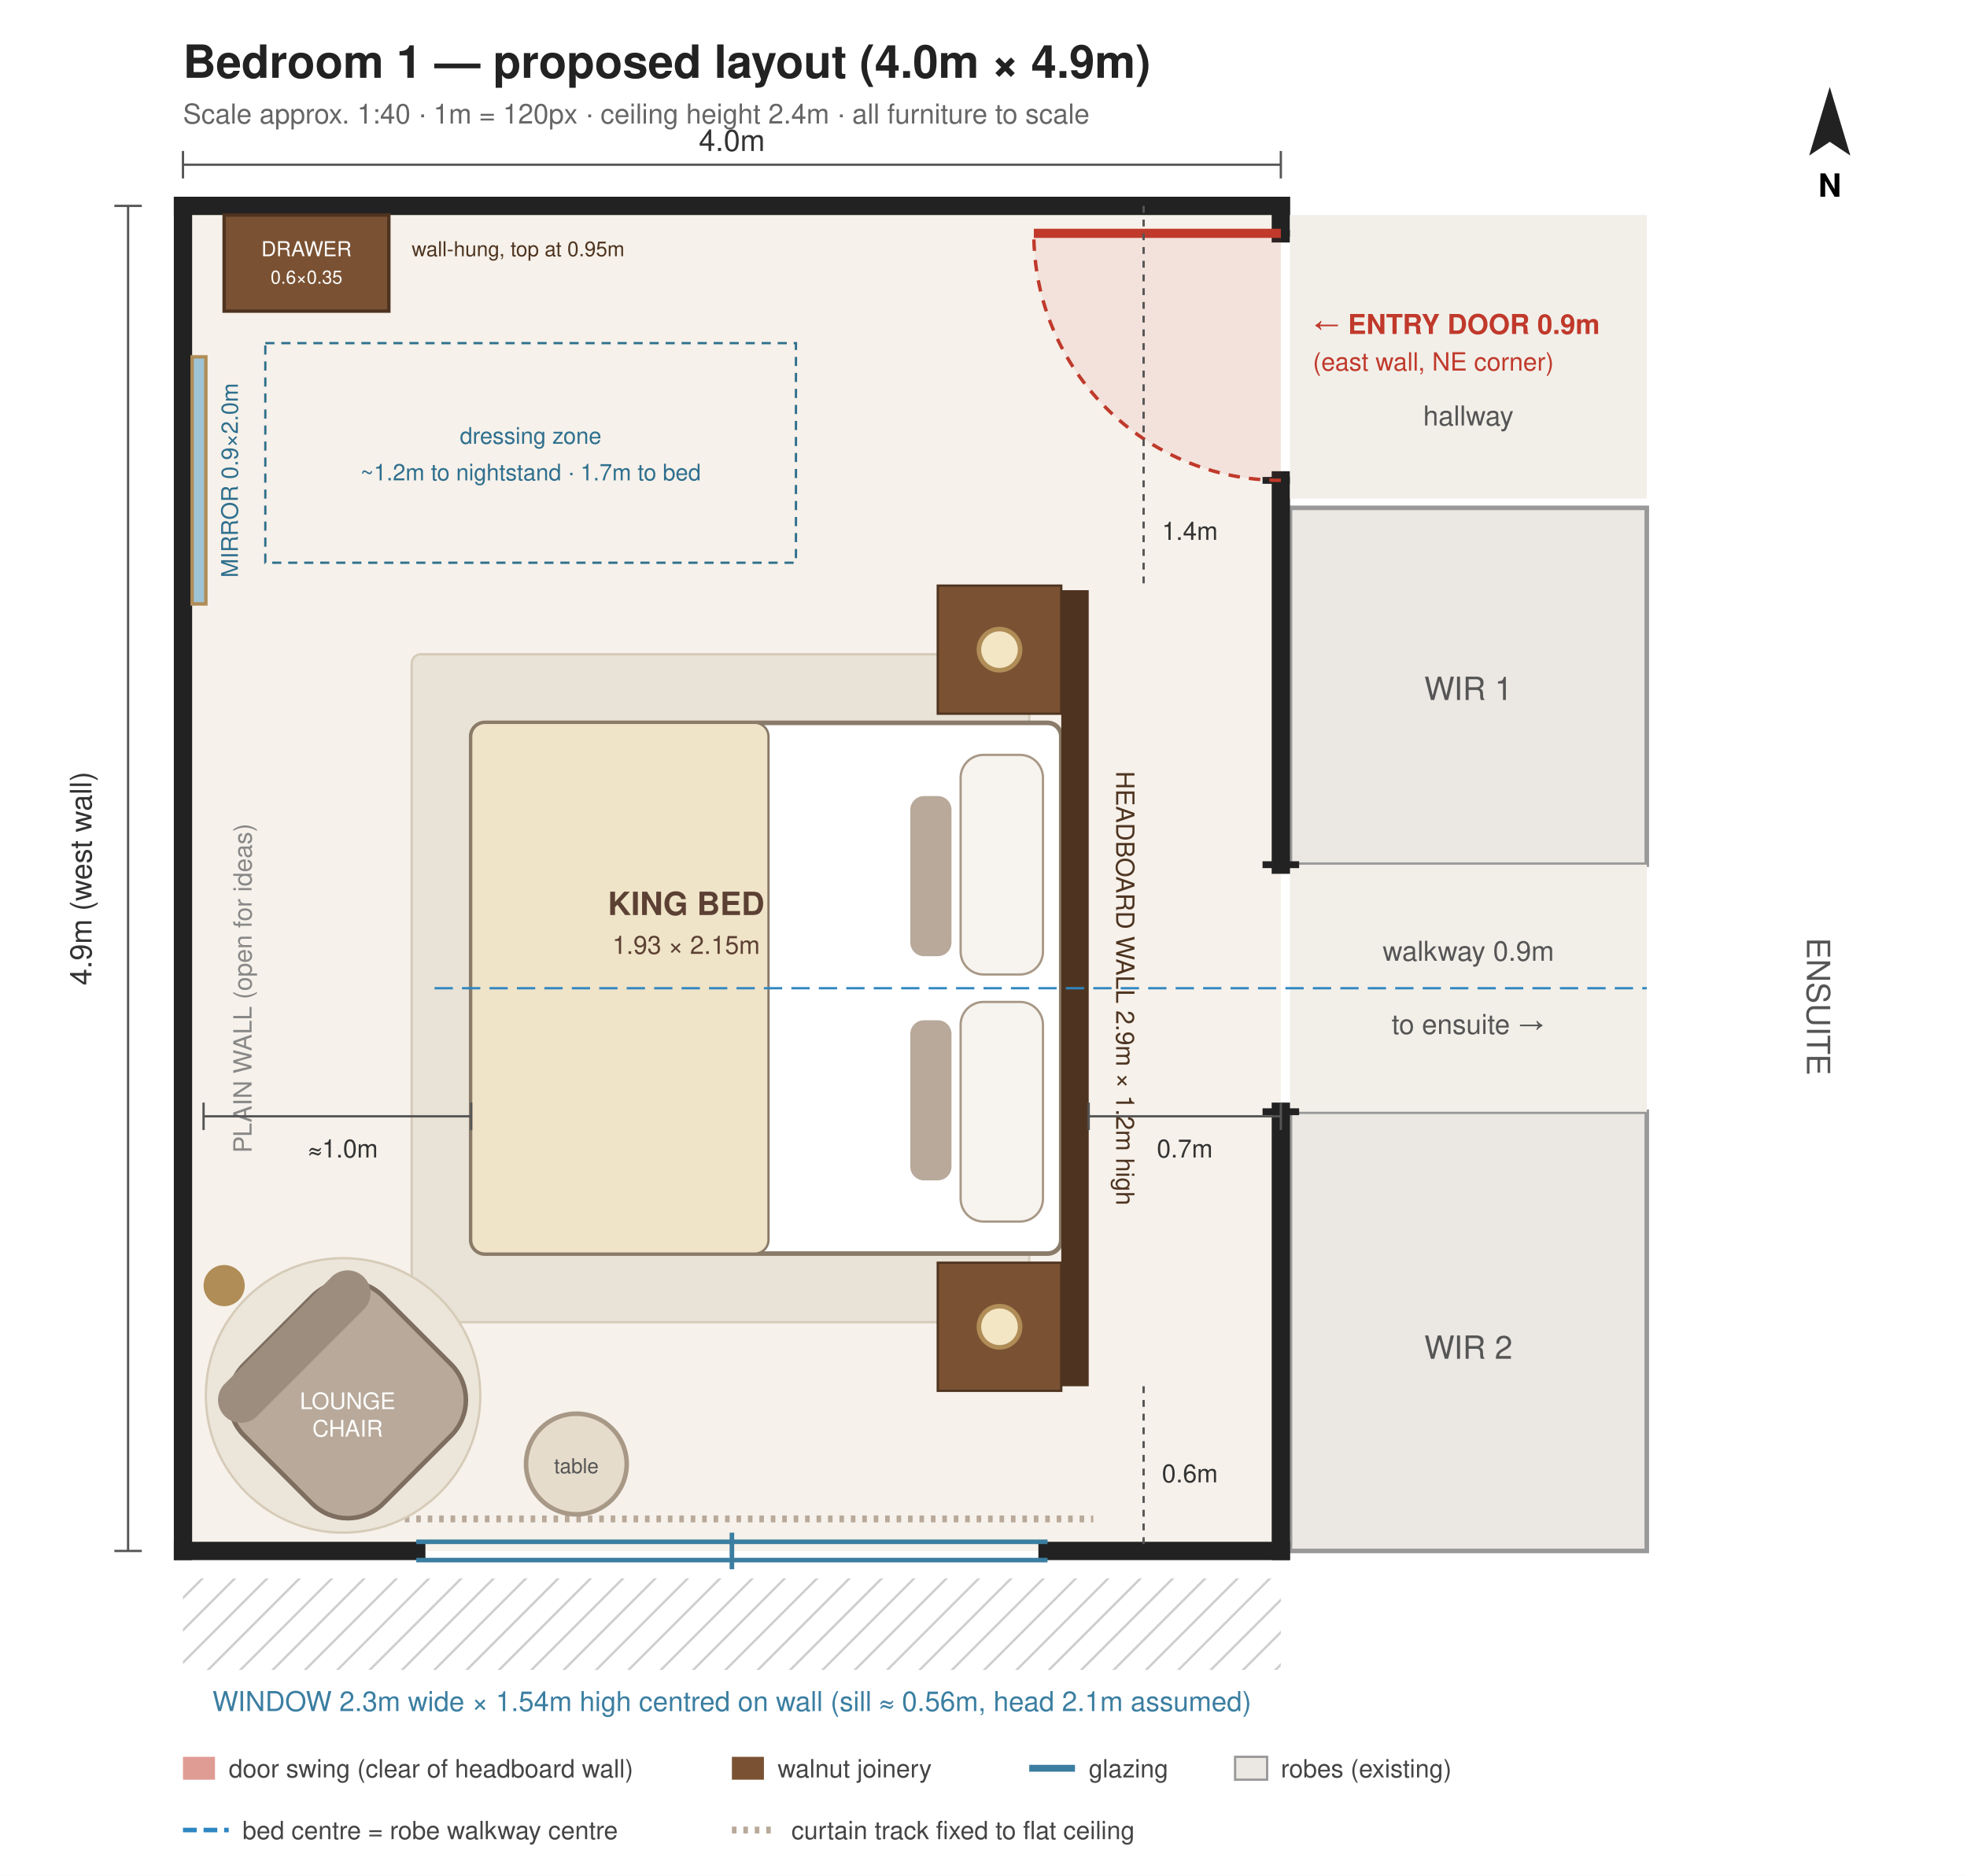
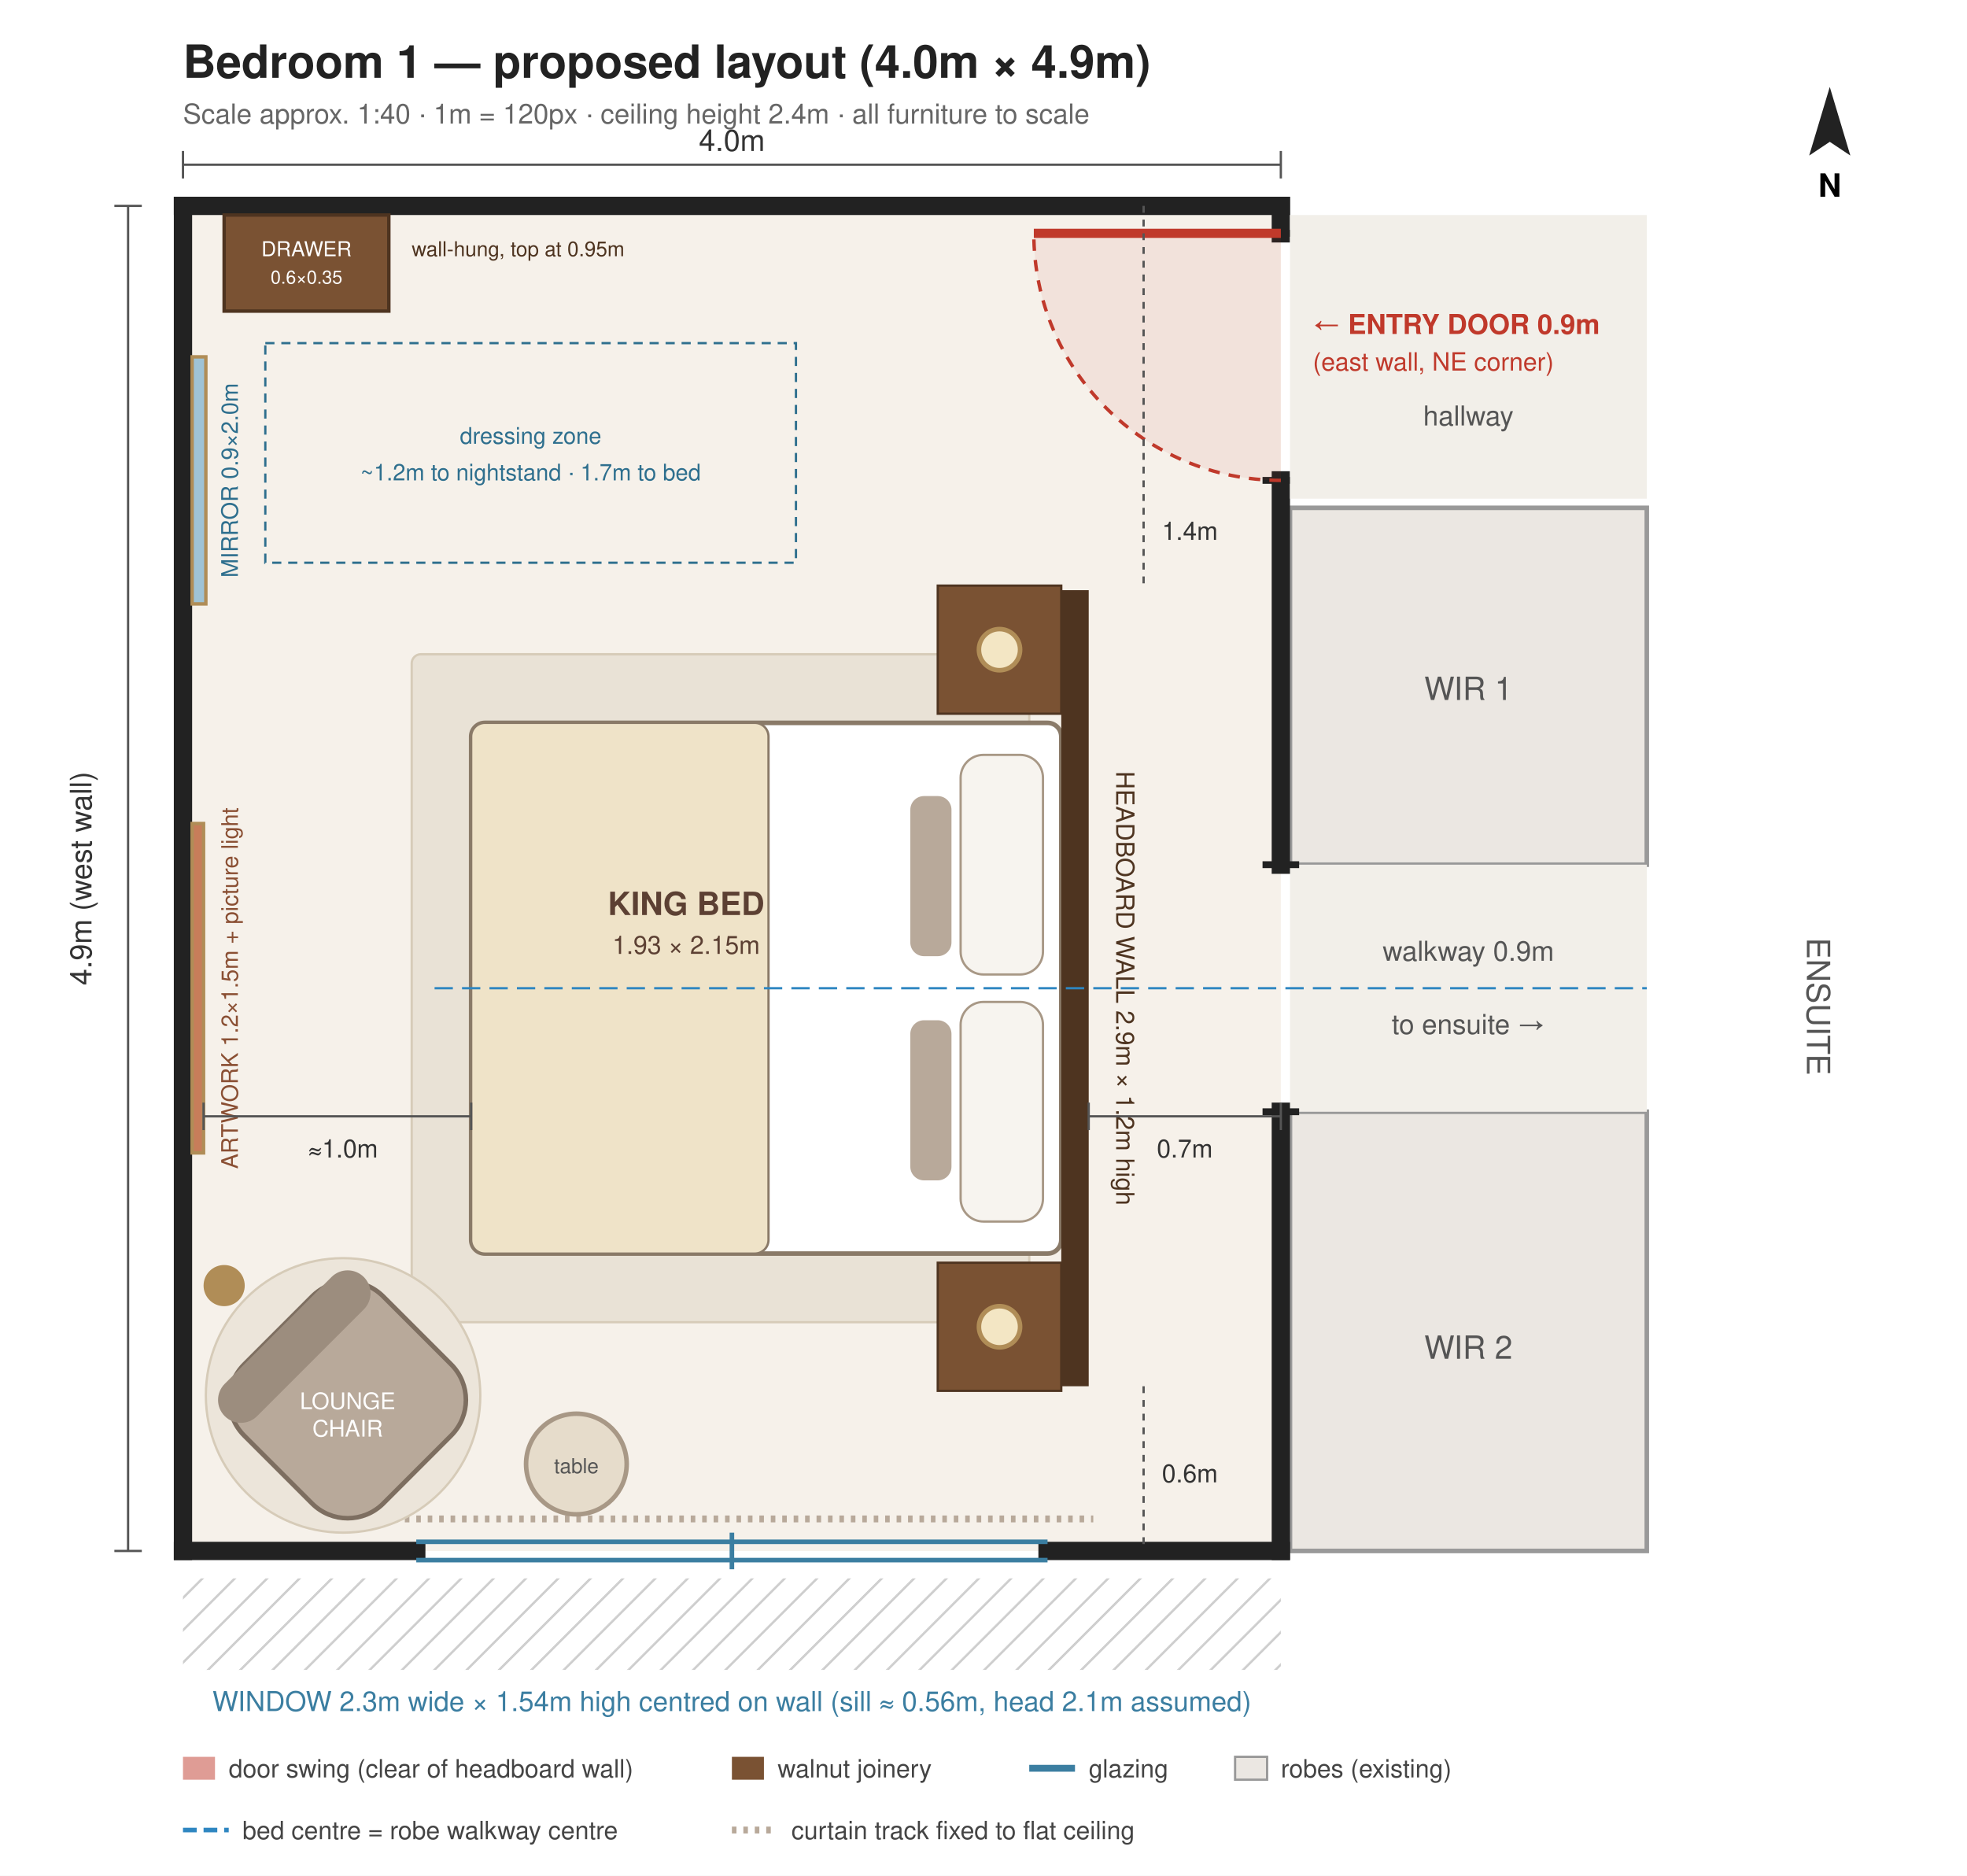
<svg xmlns="http://www.w3.org/2000/svg" width="860" height="820" viewBox="0 0 860 820" font-family="Helvetica, Arial, sans-serif">
  <rect width="860" height="820" fill="#ffffff" />
  <text x="80" y="34" font-size="20" font-weight="bold" fill="#222">Bedroom 1 — proposed layout (4.0m × 4.9m)</text>
  <text x="80" y="54" font-size="12" fill="#666">Scale approx. 1:40 · 1m = 120px · ceiling height 2.4m · all furniture to scale</text>
  <g transform="translate(800,60)">
    <polygon points="0,-22 9,8 0,2 -9,8" fill="#222" />
    <text x="0" y="26" font-size="14" font-weight="bold" text-anchor="middle">N</text>
  </g>
  <rect x="80" y="90" width="480" height="588" fill="#f6f1ea" />
  <rect x="564" y="222" width="156" height="156" fill="#ebe7e2" stroke="#999" stroke-width="2" />
  <text x="642" y="306" font-size="14" text-anchor="middle" fill="#555">WIR 1</text>
  <rect x="564" y="486" width="156" height="192" fill="#ebe7e2" stroke="#999" stroke-width="2" />
  <text x="642" y="594" font-size="14" text-anchor="middle" fill="#555">WIR 2</text>
  <rect x="564" y="378" width="156" height="108" fill="#f2efe9" />
  <text x="642" y="420" font-size="12" text-anchor="middle" fill="#555">walkway 0.9m</text>
  <text x="642" y="452" font-size="12" text-anchor="middle" fill="#555">to ensuite →</text>
  <text x="790" y="440" font-size="14" text-anchor="middle" fill="#555" transform="rotate(90 790 440)">ENSUITE</text>
  <g stroke="#222" stroke-width="8" stroke-linecap="square" fill="none">
    <line x1="80" y1="90" x2="560" y2="90" />
    <line x1="80" y1="90" x2="80" y2="678" />
    <line x1="80" y1="678" x2="182" y2="678" />
    <line x1="458" y1="678" x2="560" y2="678" />
    <line x1="560" y1="90" x2="560" y2="102" />
    <line x1="560" y1="210" x2="560" y2="378" />
    <line x1="560" y1="486" x2="560" y2="678" />
  </g>
  <g stroke="#222" stroke-width="3">
    <line x1="552" y1="102" x2="568" y2="102" />
    <line x1="552" y1="210" x2="568" y2="210" />
    <line x1="552" y1="378" x2="568" y2="378" />
    <line x1="552" y1="486" x2="568" y2="486" />
  </g>
  <g stroke="#3b7ea1" stroke-width="2">
    <line x1="182" y1="674" x2="458" y2="674" />
    <line x1="182" y1="682" x2="458" y2="682" />
    <line x1="320" y1="670" x2="320" y2="686" />
    <line x1="162" y1="664" x2="478" y2="664" stroke="#b8a99a" stroke-width="3" stroke-dasharray="2,3" />
  </g>
  <rect x="80" y="690" width="480" height="40" fill="url(#hatch)" opacity="0.6" />
  <defs>
    <pattern id="hatch" width="10" height="10" patternUnits="userSpaceOnUse" patternTransform="rotate(45)">
      <line x1="0" y1="0" x2="0" y2="10" stroke="#aaa" stroke-width="2" />
    </pattern>
  </defs>
  <text x="320" y="748" font-size="12" text-anchor="middle" fill="#3b7ea1">WINDOW 2.3m wide × 1.54m high centred on wall (sill ≈ 0.56m, head 2.1m assumed)</text>
  <path d="M560,210 A108,108 0 0,1 452,102" fill="none" stroke="#c0392b" stroke-width="1.5" stroke-dasharray="5,4" />
  <line x1="560" y1="102" x2="452" y2="102" stroke="#c0392b" stroke-width="4" />
  <path d="M560,102 L560,210 A108,108 0 0,1 452,102 Z" fill="#c0392b" opacity="0.08" />
  <rect x="564" y="94" width="156" height="124" fill="#f2efe9" />
  <text x="642" y="186" font-size="12" text-anchor="middle" fill="#555">hallway</text>
  <text x="574" y="146" font-size="12" fill="#c0392b" font-weight="bold">← ENTRY DOOR 0.9m</text>
  <text x="574" y="162" font-size="11" fill="#c0392b">(east wall, NE corner)</text>
  <rect x="98" y="94" width="72" height="42" fill="#7a5233" stroke="#4e3420" stroke-width="1.5" />
  <text x="134" y="112" font-size="9" fill="#fff" text-anchor="middle">DRAWER</text>
  <text x="134" y="124" font-size="8" fill="#fff" text-anchor="middle">0.6×0.35</text>
  <text x="180" y="112" font-size="9" fill="#4e3420">wall-hung, top at 0.95m</text>
  <rect x="84" y="156" width="6" height="108" fill="#9fc3d6" stroke="#b08d57" stroke-width="1.5" />
  <text x="104" y="210" font-size="10" fill="#2e6f8e" text-anchor="middle" transform="rotate(-90 104 210)">MIRROR 0.9×2.0m</text>
  <rect x="116" y="150" width="232" height="96" fill="none" stroke="#2e6f8e" stroke-width="1" stroke-dasharray="4,3" />
  <text x="232" y="194" font-size="10" fill="#2e6f8e" text-anchor="middle">dressing zone</text>
  <text x="232" y="210" font-size="10" fill="#2e6f8e" text-anchor="middle">~1.2m to nightstand · 1.7m to bed</text>
-   <text x="110" y="432" font-size="11" fill="#888" text-anchor="middle" transform="rotate(-90 110 432)">PLAIN WALL (open for ideas)</text>
+   <rect x="84" y="360" width="5" height="144" fill="#c77d5a" stroke="#b08d57" stroke-width="1.5" />
+   <text x="104" y="432" font-size="10" fill="#8a4f33" text-anchor="middle" transform="rotate(-90 104 432)">ARTWORK 1.2×1.5m + picture light</text>
  <rect x="180" y="286" width="270" height="292" rx="4" fill="#e9e2d6" stroke="#d6cbb8" stroke-width="1" />
  <rect x="206" y="316" width="258" height="232" rx="6" fill="#ffffff" stroke="#8a7a68" stroke-width="2" />
  <rect x="206" y="316" width="130" height="232" rx="6" fill="#efe3c8" stroke="#8a7a68" stroke-width="1" />
  <rect x="420" y="330" width="36" height="96" rx="10" fill="#f7f4ef" stroke="#a89886" />
  <rect x="420" y="438" width="36" height="96" rx="10" fill="#f7f4ef" stroke="#a89886" />
  <rect x="398" y="348" width="18" height="70" rx="6" fill="#b8a99a" />
  <rect x="398" y="446" width="18" height="70" rx="6" fill="#b8a99a" />
  <text x="300" y="400" font-size="14" text-anchor="middle" fill="#5c4033" font-weight="bold">KING BED</text>
  <text x="300" y="417" font-size="11" text-anchor="middle" fill="#5c4033">1.93 × 2.15m</text>
  <rect x="410" y="256" width="54" height="56" fill="#7a5233" stroke="#4e3420" />
  <rect x="410" y="552" width="54" height="56" fill="#7a5233" stroke="#4e3420" />
  <circle cx="437" cy="284" r="9" fill="#f3e6c4" stroke="#b08d57" stroke-width="2" />
  <circle cx="437" cy="580" r="9" fill="#f3e6c4" stroke="#b08d57" stroke-width="2" />
  <rect x="464" y="258" width="12" height="348" fill="#4e3420" />
  <text x="488" y="432" font-size="11" fill="#4e3420" text-anchor="middle" transform="rotate(90 488 432)">HEADBOARD WALL 2.9m × 1.2m high</text>
  <circle cx="150" cy="610" r="60" fill="#ece5da" stroke="#d6cbb8" />
  <g transform="translate(152 612) rotate(-45)">
    <rect x="-43" y="-43" width="86" height="86" rx="22" fill="#b8a99a" stroke="#7d6e60" stroke-width="2" />
    <rect x="-43" y="-43" width="86" height="20" rx="10" fill="#9c8d7e" />
  </g>
  <circle cx="252" cy="640" r="22" fill="#e6dccb" stroke="#a89886" stroke-width="2" />
  <circle cx="98" cy="562" r="9" fill="#b08d57" />
  <text x="152" y="616" font-size="10" text-anchor="middle" fill="#fff">LOUNGE</text>
  <text x="152" y="628" font-size="10" text-anchor="middle" fill="#fff">CHAIR</text>
  <text x="252" y="644" font-size="9" text-anchor="middle" fill="#555">table</text>
  <g stroke="#555" stroke-width="1" fill="none">
    <line x1="80" y1="72" x2="560" y2="72" />
    <line x1="80" y1="66" x2="80" y2="78" />
    <line x1="560" y1="66" x2="560" y2="78" />
    <line x1="56" y1="90" x2="56" y2="678" />
    <line x1="50" y1="90" x2="62" y2="90" />
    <line x1="50" y1="678" x2="62" y2="678" />
    <line x1="89" y1="488" x2="206" y2="488" />
    <line x1="89" y1="482" x2="89" y2="494" />
    <line x1="206" y1="482" x2="206" y2="494" />
    <line x1="476" y1="488" x2="560" y2="488" />
    <line x1="476" y1="482" x2="476" y2="494" />
    <line x1="560" y1="482" x2="560" y2="494" />
    <line x1="500" y1="90" x2="500" y2="258" stroke-dasharray="3,3" />
    <line x1="500" y1="606" x2="500" y2="678" stroke-dasharray="3,3" />
    <line x1="190" y1="432" x2="720" y2="432" stroke="#2e86c1" stroke-dasharray="8,4" />
  </g>
  <text x="320" y="66" font-size="13" text-anchor="middle" fill="#333">4.0m</text>
  <text x="40" y="384" font-size="13" text-anchor="middle" fill="#333" transform="rotate(-90 40 384)">4.9m (west wall)</text>
  <text x="150" y="506" font-size="11" text-anchor="middle" fill="#333">≈1.0m</text>
  <text x="518" y="506" font-size="11" text-anchor="middle" fill="#333">0.7m</text>
  <text x="508" y="236" font-size="11" fill="#333">1.4m</text>
  <text x="508" y="648" font-size="11" fill="#333">0.6m</text>
  <g font-size="11" fill="#444">
    <rect x="80" y="768" width="14" height="10" fill="#c0392b" opacity="0.5" />
    <text x="100" y="777">door swing (clear of headboard wall)</text>
    <rect x="320" y="768" width="14" height="10" fill="#7a5233" />
    <text x="340" y="777">walnut joinery</text>
    <line x1="450" y1="773" x2="470" y2="773" stroke="#3b7ea1" stroke-width="3" />
    <text x="476" y="777">glazing</text>
    <rect x="540" y="768" width="14" height="10" fill="#ebe7e2" stroke="#999" />
    <text x="560" y="777">robes (existing)</text>
    <line x1="320" y1="800" x2="340" y2="800" stroke="#b8a99a" stroke-width="3" stroke-dasharray="2,3" />
    <text x="346" y="804">curtain track fixed to flat ceiling</text>
    <line x1="80" y1="800" x2="100" y2="800" stroke="#2e86c1" stroke-dasharray="6,3" stroke-width="2" />
    <text x="106" y="804">bed centre = robe walkway centre</text>
  </g>
</svg>
